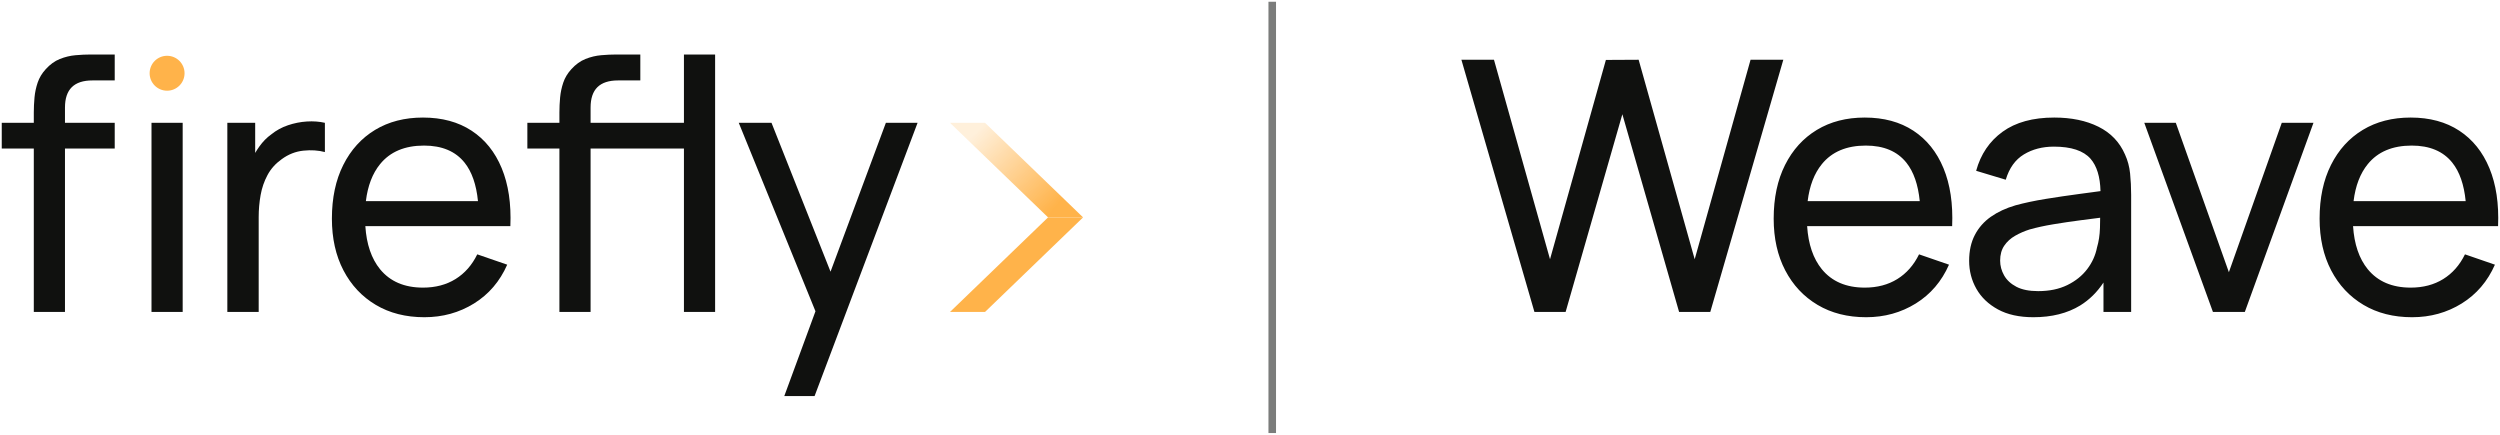
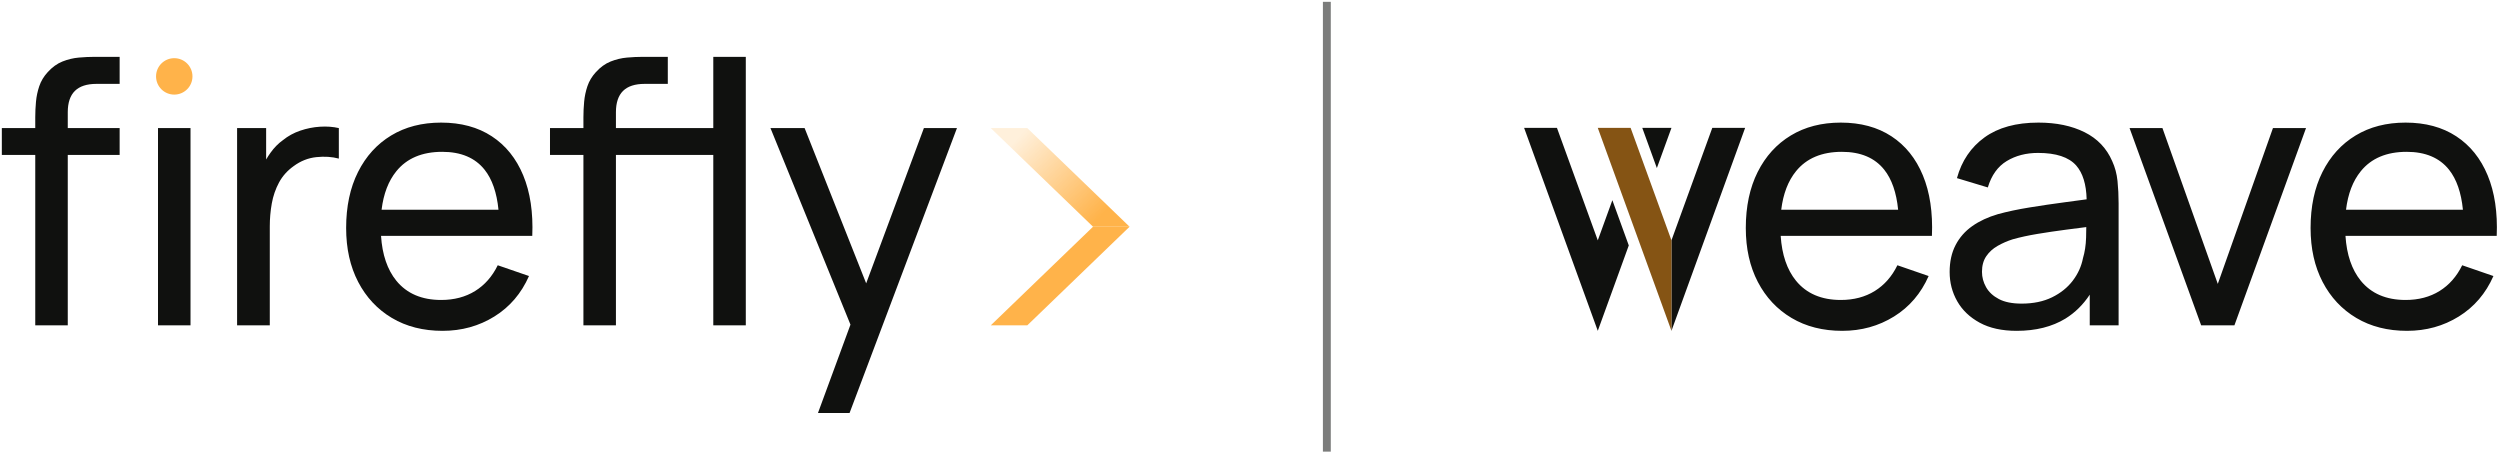
- <svg xmlns="http://www.w3.org/2000/svg" role="img" aria-labelledby="title desc" viewBox="5 -178.12 1427.4 248.25">
+ <svg xmlns="http://www.w3.org/2000/svg" role="img" aria-labelledby="title desc" viewBox="5 -178.12 1368.66 248.25">
  <svg x="5" y="-148" width="619.4" height="197" viewBox="5 -148 619.4 197">
    <defs>
      <linearGradient id="weave-lockup-trail" gradientUnits="userSpaceOnUse" x1="567.4" y1="-108" x2="623.4" y2="-54">
        <stop offset="0" stop-color="#ffb34a" stop-opacity="0.2" />
        <stop offset="0.8" stop-color="#ffb34a" stop-opacity="1" />
      </linearGradient>
    </defs>
    <path d="M24.3 0L24.3 -93.3L6 -93.3L6 -108L24.3 -108L24.3 -113.9Q24.3 -118.1 24.7 -122.45Q25.1 -126.8 26.5 -130.95Q27.9 -135.1 31.1 -138.6Q34.8 -142.7 39.2 -144.45Q43.6 -146.2 48.15 -146.6Q52.7 -147 56.8 -147L70.5 -147L70.5 -132.2L57.8 -132.2Q49.9 -132.2 46 -128.35Q42.1 -124.5 42.1 -116.7L42.1 -108L70.5 -108L70.5 -93.3L42.1 -93.3L42.1 0ZM91.5 0L91.5 -108L109.3 -108L109.3 0ZM134.8 0L134.8 -108L150.7 -108L150.7 -90.8Q151.8 -92.7 153.1 -94.5Q156.1 -98.7 159.9 -101.4Q164.1 -104.8 169.4 -106.6Q174.7 -108.4 180.2 -108.75Q185.7 -109.1 190.5 -108L190.5 -91.3Q184.9 -92.8 178.2 -92.1Q171.5 -91.4 165.8 -87.2Q160.6 -83.5 157.75 -78.2Q154.9 -72.9 153.8 -66.75Q152.7 -60.6 152.7 -54.2L152.7 0ZM247.3 3Q231.4 3 219.55 -4.05Q207.7 -11.1 201.1 -23.75Q194.5 -36.4 194.5 -53.3Q194.5 -71 201 -83.95Q207.5 -96.9 219.15 -103.95Q230.8 -111 246.5 -111Q262.8 -111 274.25 -103.5Q285.7 -96 291.45 -82.1Q297.2 -68.2 296.4 -49L213.6 -49Q214.6 -33.5 222 -24.4Q230.6 -13.9 246.5 -13.9Q257.2 -13.9 265.1 -18.8Q273 -23.7 277.5 -32.9L294.6 -27Q288.3 -12.7 275.65 -4.85Q263 3 247.3 3ZM277.9 -63.3Q276.5 -77.4 270.3 -85.2Q262.5 -95 247.1 -95Q230.6 -95 222 -84.4Q215.5 -76.4 213.9 -63.3ZM324.4 0L324.4 -93.3L306.1 -93.3L306.1 -108L324.4 -108L324.4 -113.9Q324.4 -118.1 324.8 -122.45Q325.2 -126.8 326.6 -130.95Q328 -135.1 331.2 -138.6Q334.9 -142.7 339.3 -144.45Q343.7 -146.2 348.25 -146.6Q352.8 -147 356.9 -147L370.6 -147L370.6 -132.2L357.9 -132.2Q350 -132.2 346.1 -128.35Q342.2 -124.5 342.2 -116.7L342.2 -108L395.5 -108L395.5 -147L413.3 -147L413.3 0L395.5 0L395.5 -93.3L342.2 -93.3L342.2 0ZM452.8 48L470.6 -0.4L426.8 -108L445.5 -108L479.2 -23L510.8 -108L528.9 -108L470.1 48Z" fill="#10110f" />
    <circle cx="100.4" cy="-136.3" r="9.97" fill="#ffb34a" />
    <path d="M567.4 -108L623.4 -54L603.4 -54L547.4 -108Z" fill="url(#weave-lockup-trail)" />
    <path d="M623.4 -54L567.4 0L547.4 0L603.4 -54Z" fill="#ffb34a" />
  </svg>
  <path d="M731.4 -177.12V69.13" stroke="#10110f" stroke-width="4.32" stroke-opacity="0.55" stroke-linecap="butt" />
-   <path d="M881.1 0L839.4 -144L858 -144L890 -30.1L921.9 -143.9L940.6 -144L972.6 -30.1L1004.5 -144L1023.2 -144L981.5 0L963.7 0L931.3 -112.9L898.9 0ZM1070.5 3Q1054.6 3 1042.75 -4.05Q1030.9 -11.1 1024.3 -23.75Q1017.7 -36.4 1017.7 -53.3Q1017.7 -71 1024.2 -83.95Q1030.7 -96.9 1042.35 -103.95Q1054 -111 1069.7 -111Q1086 -111 1097.45 -103.5Q1108.9 -96 1114.65 -82.1Q1120.4 -68.2 1119.6 -49L1036.8 -49Q1037.8 -33.5 1045.2 -24.4Q1053.8 -13.9 1069.7 -13.9Q1080.4 -13.9 1088.3 -18.8Q1096.2 -23.7 1100.7 -32.9L1117.8 -27Q1111.5 -12.7 1098.85 -4.85Q1086.2 3 1070.5 3ZM1101.1 -63.3Q1099.7 -77.4 1093.5 -85.2Q1085.7 -95 1070.3 -95Q1053.8 -95 1045.2 -84.4Q1038.7 -76.4 1037.1 -63.3ZM1166 3Q1153.9 3 1145.75 -1.45Q1137.6 -5.9 1133.45 -13.2Q1129.3 -20.5 1129.3 -29.2Q1129.3 -37.7 1132.55 -43.95Q1135.8 -50.2 1141.7 -54.35Q1147.6 -58.5 1155.8 -60.9Q1163.5 -63 1173.05 -64.55Q1182.6 -66.1 1192.4 -67.4Q1198.6 -68.2 1204.3 -69Q1204 -81.3 1198.6 -87.5Q1192.5 -94.4 1177.7 -94.4Q1167.9 -94.4 1160.55 -89.95Q1153.2 -85.5 1150.2 -75.5L1133.3 -80.6Q1137.2 -94.8 1148.4 -102.9Q1159.6 -111 1177.9 -111Q1192.6 -111 1203.15 -105.75Q1213.7 -100.5 1218.3 -89.9Q1220.6 -84.9 1221.2 -79.05Q1221.8 -73.2 1221.8 -66.8L1221.8 0L1206 0L1206 -16.8Q1200.6 -8.6 1192.7 -3.7Q1181.7 3 1166 3ZM1168.7 -11.9Q1178.3 -11.9 1185.35 -15.35Q1192.4 -18.8 1196.7 -24.45Q1201 -30.1 1202.3 -36.8Q1203.8 -41.8 1204 -48Q1204 -51.3 1204.1 -53.8Q1198.6 -53.1 1193.2 -52.4Q1184.8 -51.3 1177.3 -50.05Q1169.8 -48.8 1163.8 -47.1Q1159.4 -45.7 1155.55 -43.5Q1151.7 -41.3 1149.35 -37.85Q1147 -34.4 1147 -29.3Q1147 -24.9 1149.25 -20.9Q1151.5 -16.9 1156.25 -14.4Q1161 -11.9 1168.7 -11.9ZM1268.5 0L1229.3 -108L1247.3 -108L1277.6 -22.7L1307.8 -108L1325.9 -108L1286.7 0ZM1382.2 3Q1366.3 3 1354.45 -4.05Q1342.6 -11.1 1336 -23.75Q1329.4 -36.4 1329.4 -53.3Q1329.4 -71 1335.9 -83.95Q1342.4 -96.9 1354.05 -103.95Q1365.7 -111 1381.4 -111Q1397.7 -111 1409.15 -103.5Q1420.6 -96 1426.35 -82.1Q1432.1 -68.2 1431.3 -49L1348.5 -49Q1349.5 -33.5 1356.9 -24.4Q1365.5 -13.9 1381.4 -13.9Q1392.1 -13.9 1400 -18.8Q1407.9 -23.7 1412.4 -32.9L1429.5 -27Q1423.2 -12.7 1410.55 -4.85Q1397.9 3 1382.2 3ZM1412.8 -63.3Q1411.4 -77.4 1405.2 -85.2Q1397.4 -95 1382 -95Q1365.5 -95 1356.9 -84.4Q1350.4 -76.4 1348.8 -63.3Z" fill="#10110f" />
+   <path class="weave-ink" d="M839.4 -108.1L879.73 3L879.73 -46.53L857.38 -108.1ZM912.07 -86.11L920.06 -108.1L904.09 -108.1ZM879.73 -46.53L879.73 3L896.7 -43.76L887.71 -68.52ZM920.06 -46.53L920.06 3L960.39 -108.1L942.41 -108.1ZM1013.56 3Q997.66 3 985.81 -4.05Q973.96 -11.1 967.36 -23.75Q960.76 -36.4 960.76 -53.3Q960.76 -71 967.26 -83.95Q973.76 -96.9 985.41 -103.95Q997.06 -111 1012.76 -111Q1029.06 -111 1040.51 -103.5Q1051.96 -96 1057.71 -82.1Q1063.46 -68.2 1062.66 -49L979.86 -49Q980.86 -33.5 988.26 -24.4Q996.86 -13.9 1012.76 -13.9Q1023.46 -13.9 1031.36 -18.8Q1039.26 -23.7 1043.76 -32.9L1060.86 -27Q1054.56 -12.7 1041.91 -4.85Q1029.26 3 1013.56 3ZM1044.16 -63.3Q1042.76 -77.4 1036.56 -85.2Q1028.76 -95 1013.36 -95Q996.86 -95 988.26 -84.4Q981.76 -76.4 980.16 -63.3ZM1109.06 3Q1096.96 3 1088.81 -1.45Q1080.66 -5.9 1076.51 -13.2Q1072.36 -20.5 1072.36 -29.2Q1072.36 -37.7 1075.61 -43.95Q1078.86 -50.2 1084.76 -54.35Q1090.66 -58.5 1098.86 -60.9Q1106.56 -63 1116.11 -64.55Q1125.66 -66.1 1135.46 -67.4Q1141.66 -68.2 1147.36 -69Q1147.06 -81.3 1141.66 -87.5Q1135.56 -94.4 1120.76 -94.4Q1110.96 -94.4 1103.61 -89.95Q1096.26 -85.5 1093.26 -75.5L1076.36 -80.6Q1080.26 -94.8 1091.46 -102.9Q1102.66 -111 1120.96 -111Q1135.66 -111 1146.21 -105.75Q1156.76 -100.5 1161.36 -89.9Q1163.66 -84.9 1164.26 -79.05Q1164.86 -73.2 1164.86 -66.8L1164.86 0L1149.06 0L1149.06 -16.8Q1143.66 -8.6 1135.76 -3.7Q1124.76 3 1109.06 3ZM1111.76 -11.9Q1121.36 -11.9 1128.41 -15.35Q1135.46 -18.8 1139.76 -24.45Q1144.06 -30.1 1145.36 -36.8Q1146.86 -41.8 1147.06 -48Q1147.06 -51.3 1147.16 -53.8Q1141.66 -53.1 1136.26 -52.4Q1127.86 -51.3 1120.36 -50.05Q1112.86 -48.8 1106.86 -47.1Q1102.46 -45.7 1098.61 -43.5Q1094.76 -41.3 1092.41 -37.85Q1090.06 -34.4 1090.06 -29.3Q1090.06 -24.9 1092.31 -20.9Q1094.56 -16.9 1099.31 -14.4Q1104.06 -11.9 1111.76 -11.9ZM1210.06 0L1170.86 -108L1188.86 -108L1219.16 -22.7L1249.36 -108L1267.46 -108L1228.26 0ZM1322.76 3Q1306.86 3 1295.01 -4.05Q1283.16 -11.1 1276.56 -23.75Q1269.96 -36.4 1269.96 -53.3Q1269.96 -71 1276.46 -83.95Q1282.96 -96.9 1294.61 -103.95Q1306.26 -111 1321.96 -111Q1338.26 -111 1349.71 -103.5Q1361.16 -96 1366.91 -82.1Q1372.66 -68.2 1371.86 -49L1289.06 -49Q1290.06 -33.5 1297.46 -24.4Q1306.06 -13.9 1321.96 -13.9Q1332.66 -13.9 1340.56 -18.8Q1348.46 -23.7 1352.96 -32.9L1370.06 -27Q1363.76 -12.7 1351.11 -4.85Q1338.46 3 1322.76 3ZM1353.36 -63.3Q1351.96 -77.4 1345.76 -85.2Q1337.96 -95 1322.56 -95Q1306.06 -95 1297.46 -84.4Q1290.96 -76.4 1289.36 -63.3Z" fill="#10110f" />
+   <path class="weave-thread" d="M879.73 -108.1L920.06 3L920.06 -46.53L897.71 -108.1Z" fill="#855414" />
</svg>
